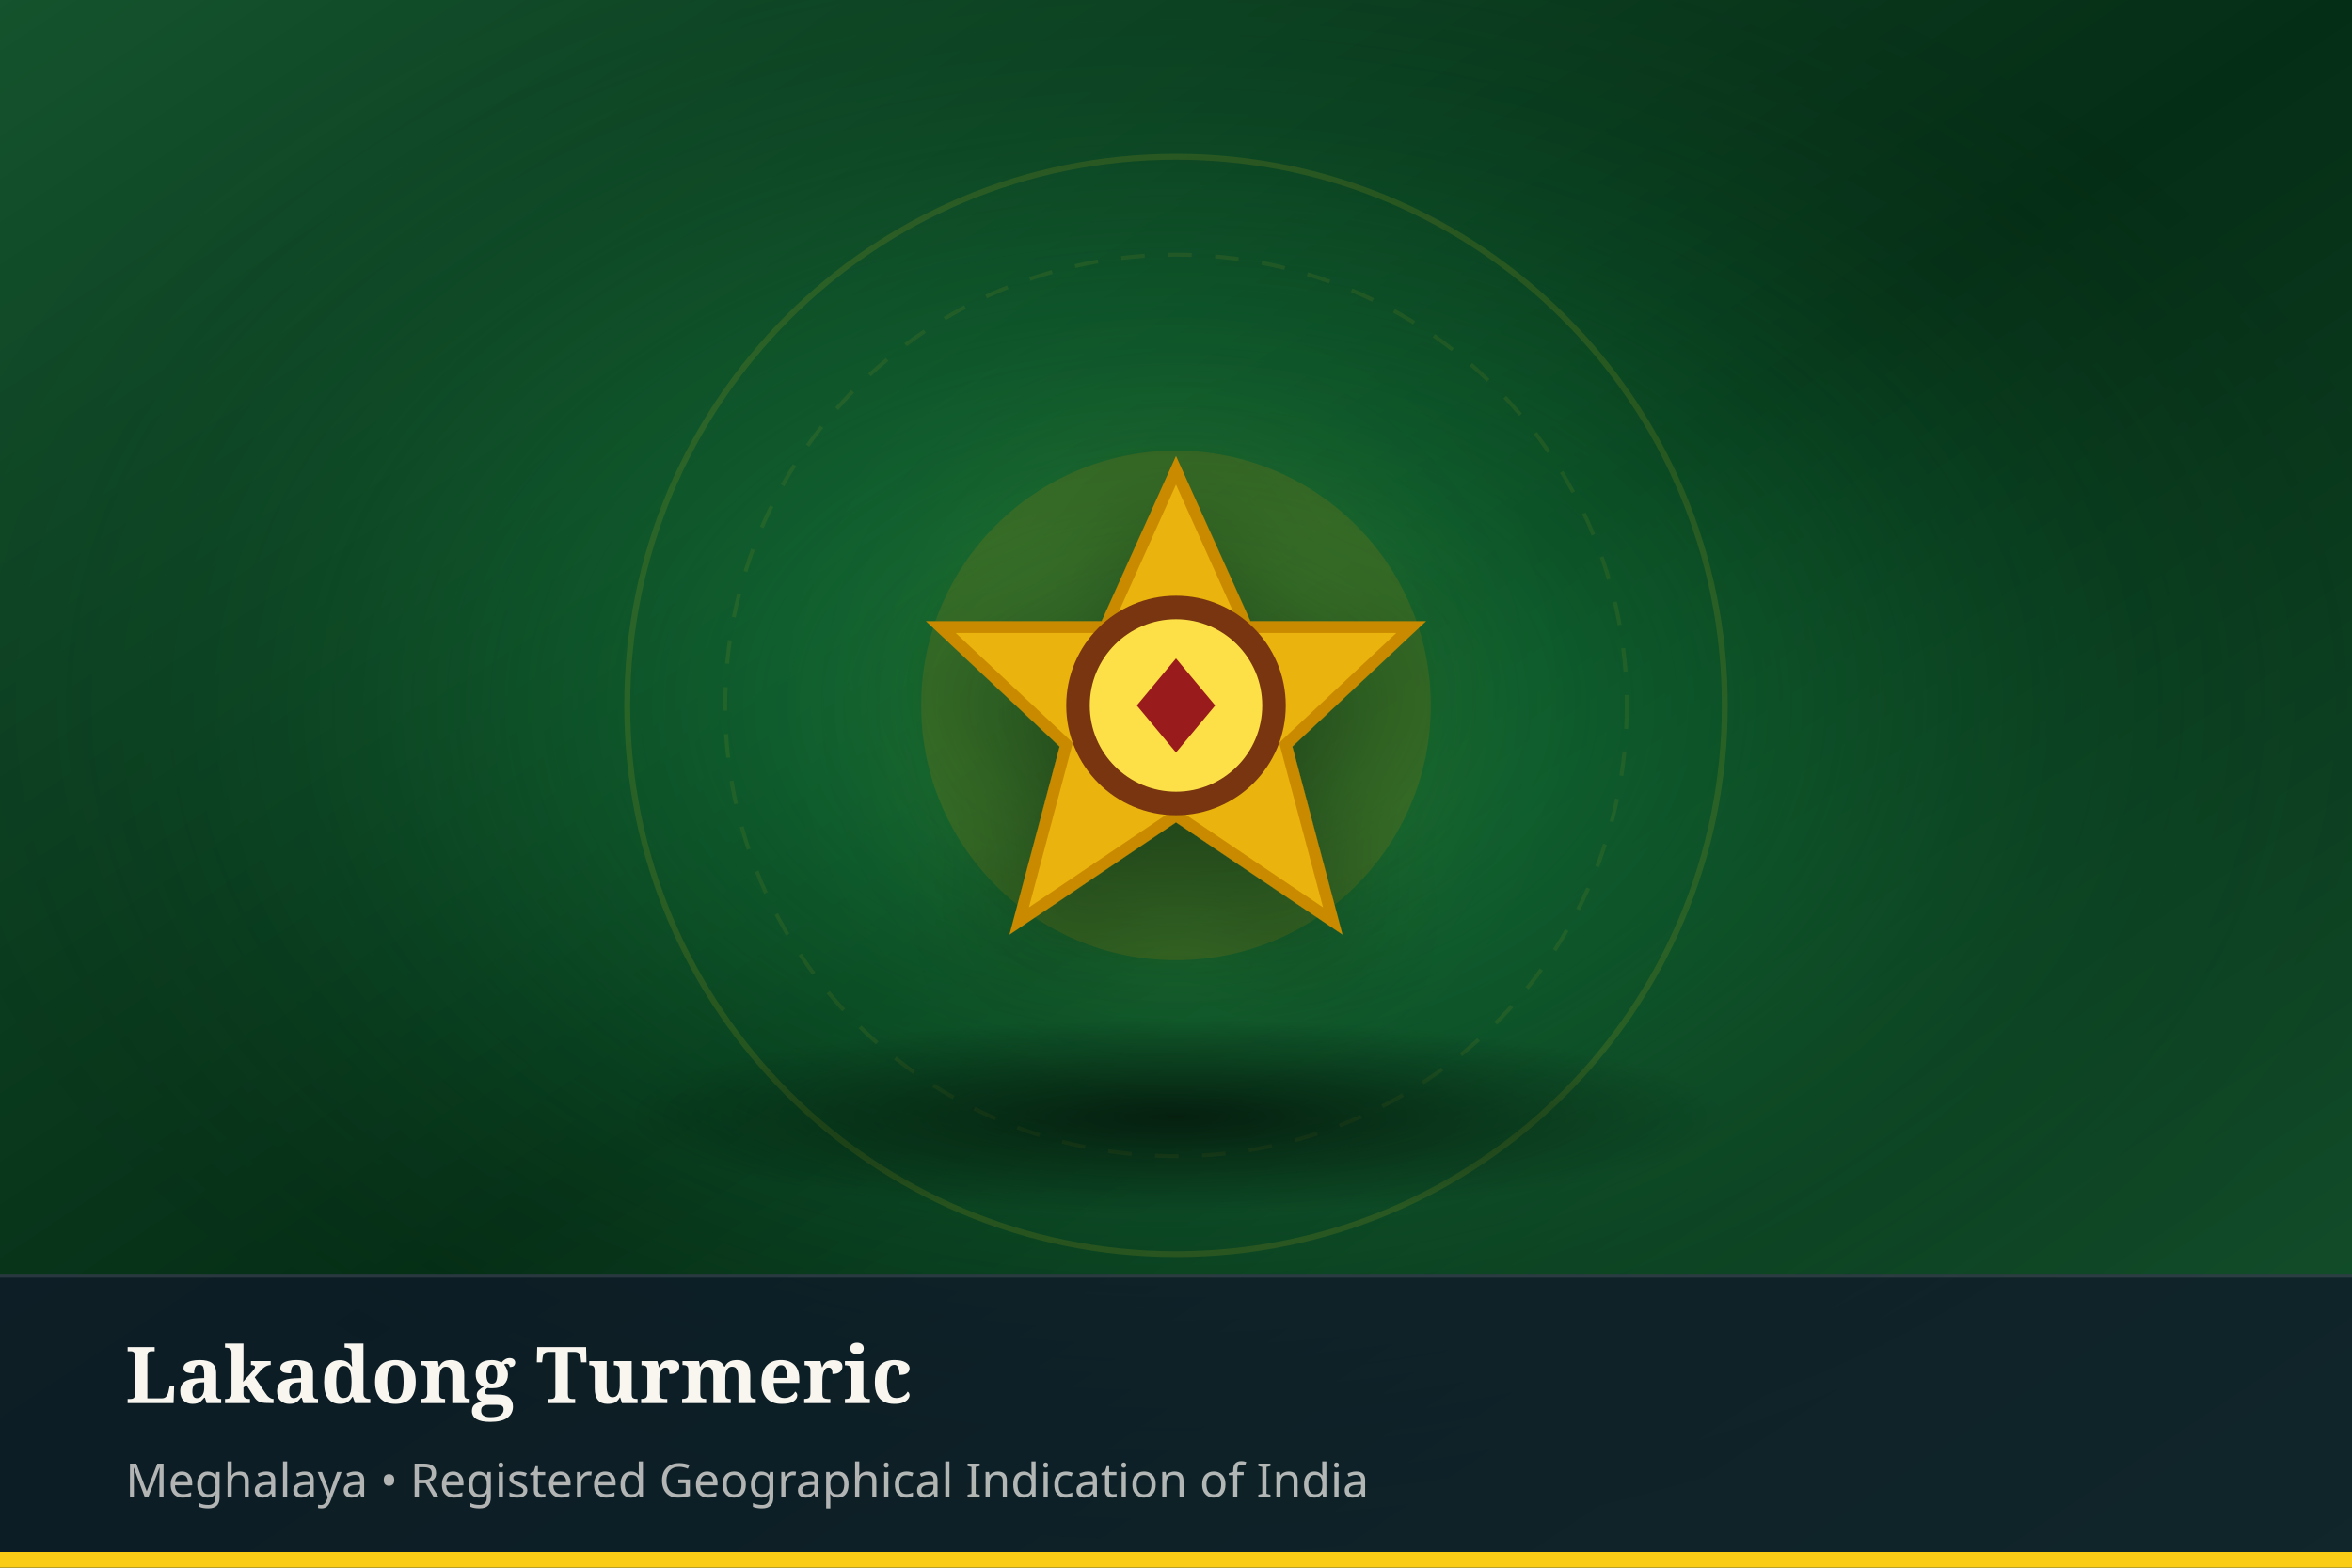
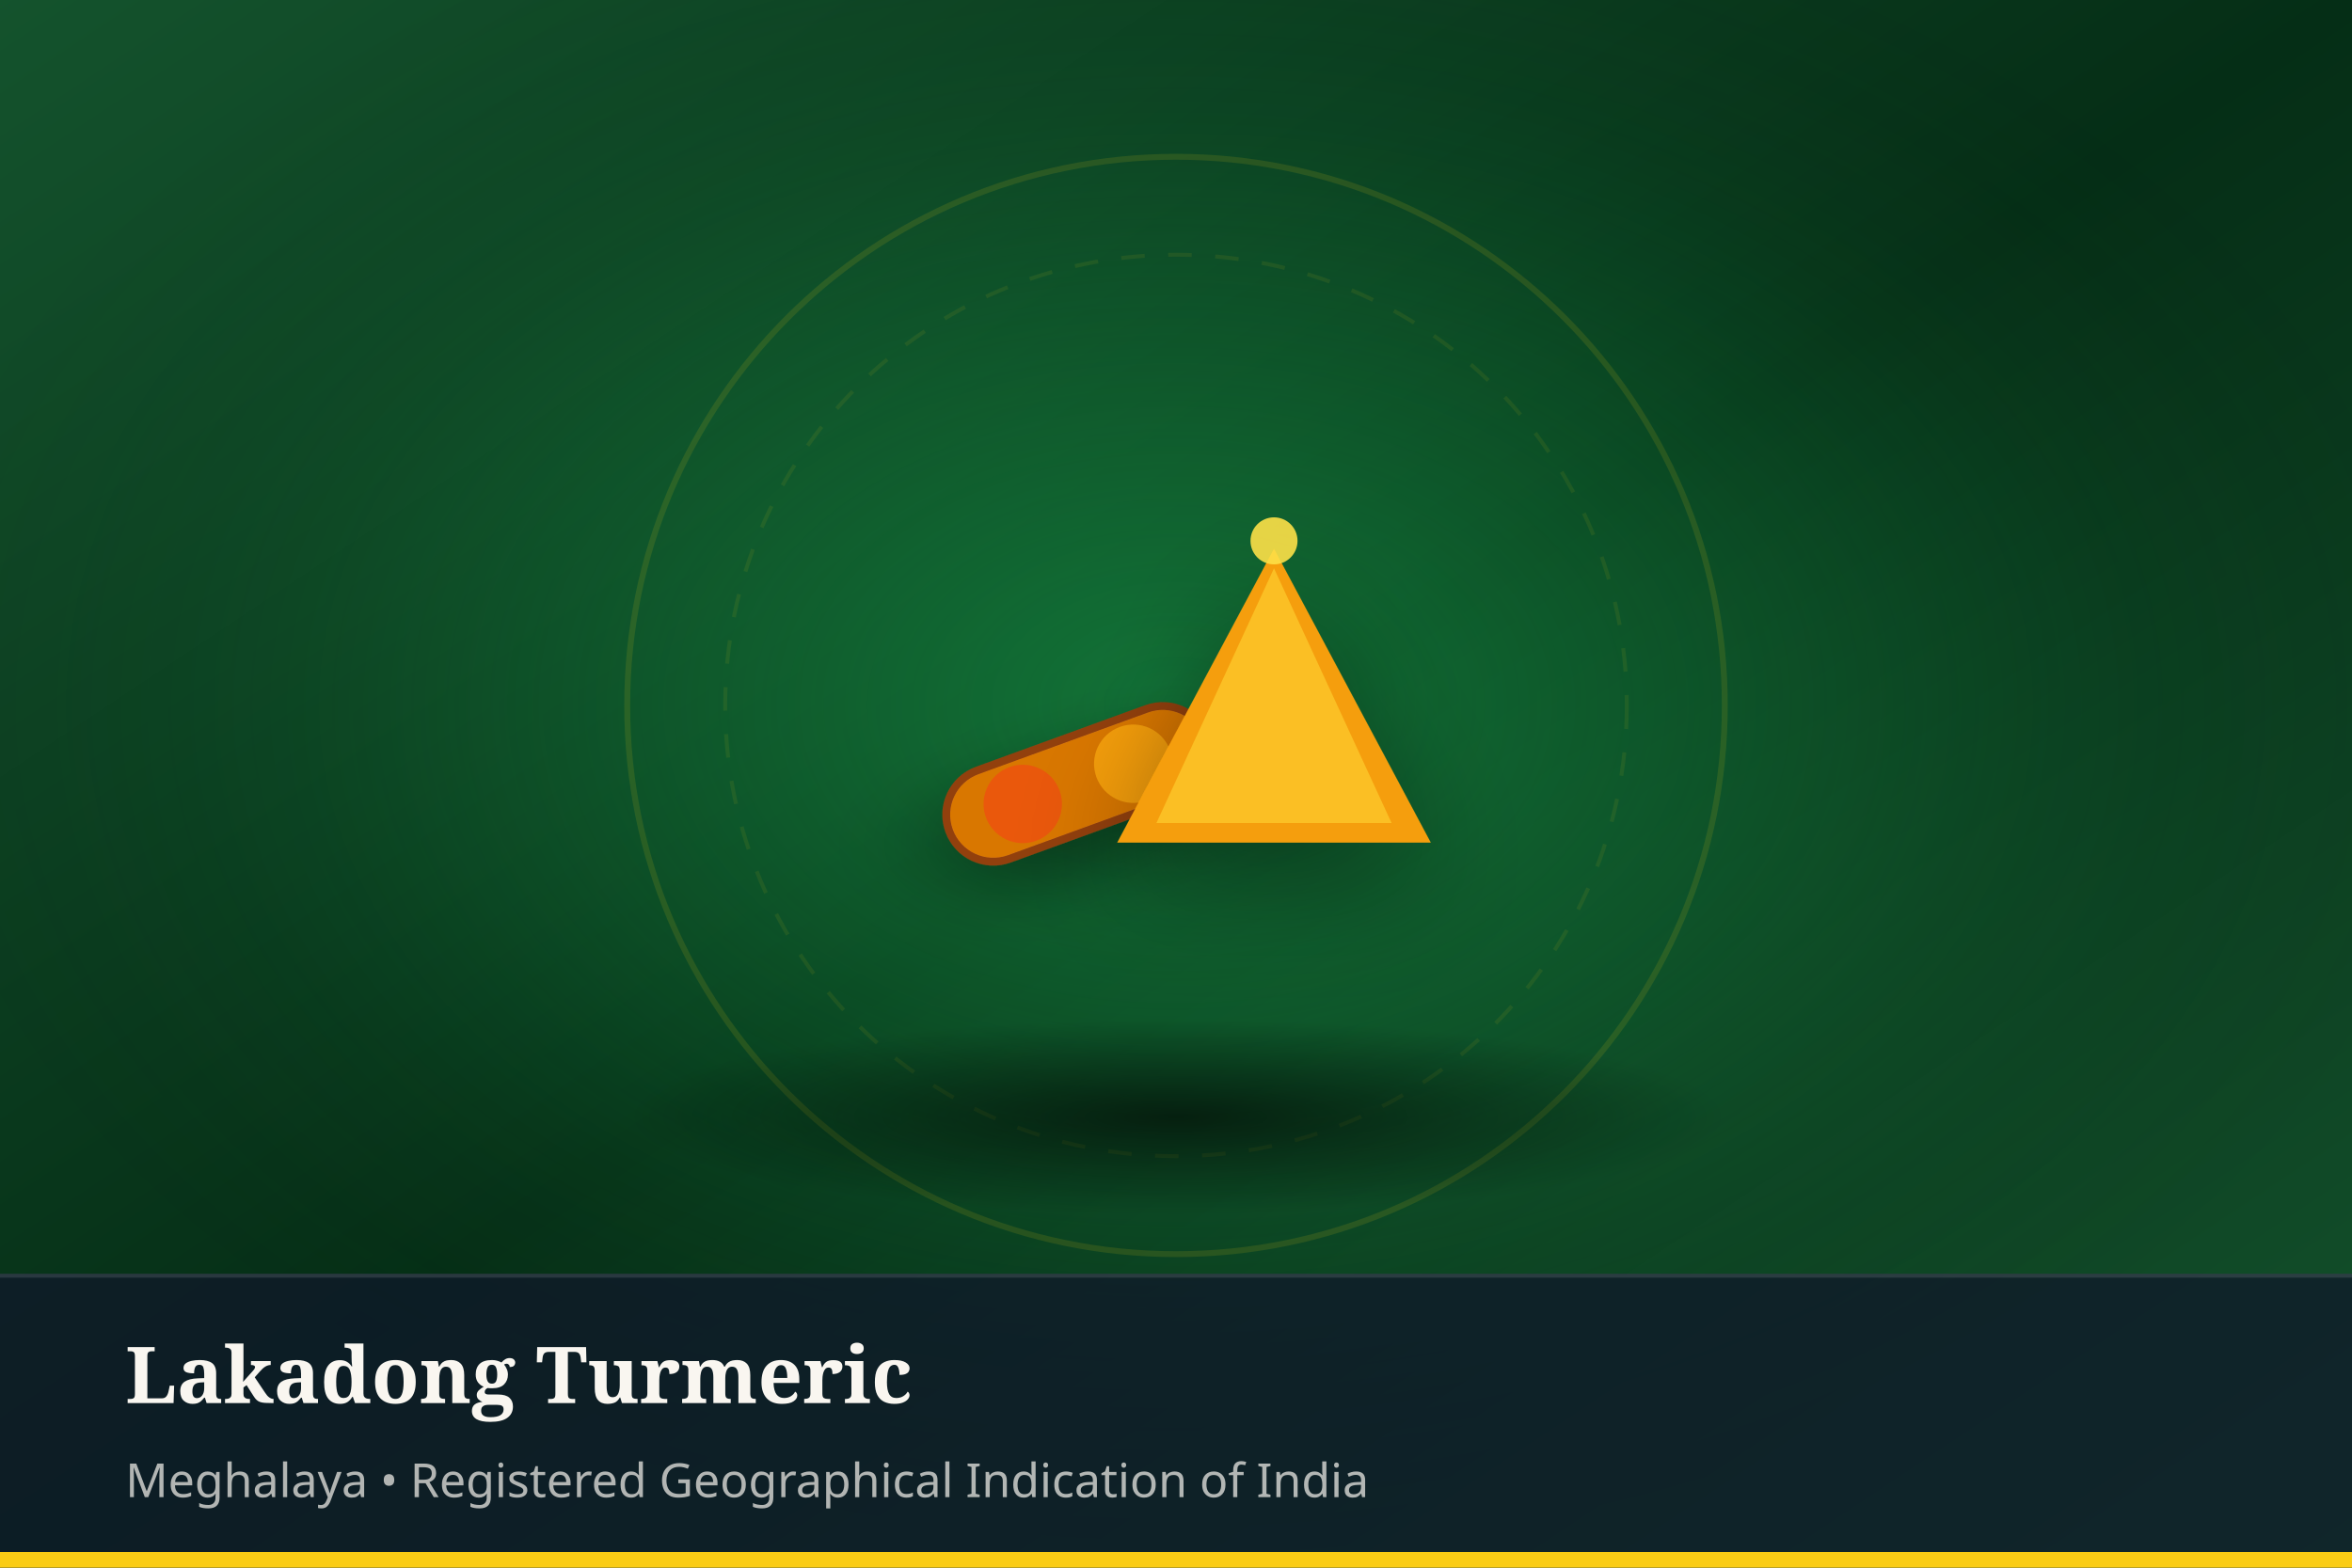
<svg xmlns="http://www.w3.org/2000/svg" width="600" height="400" viewBox="0 0 600 400">
  <defs>
    <linearGradient id="bgGrad_lakadong-turmeric" x1="0%" y1="0%" x2="100%" y2="100%">
      <stop offset="0%" stop-color="#14532D" />
      <stop offset="50%" stop-color="#052E16" />
      <stop offset="100%" stop-color="#14532D" />
    </linearGradient>
    <radialGradient id="spotlight_lakadong-turmeric" cx="50%" cy="45%" r="55%">
      <stop offset="0%" stop-color="#22C55E" stop-opacity="0.45" />
      <stop offset="60%" stop-color="#22C55E" stop-opacity="0.1" />
      <stop offset="100%" stop-color="#000000" stop-opacity="0" />
    </radialGradient>
    <radialGradient id="floorShadow_lakadong-turmeric" cx="50%" cy="50%" r="50%">
      <stop offset="0%" stop-color="rgba(0,0,0,0.6)" />
      <stop offset="100%" stop-color="rgba(0,0,0,0)" />
    </radialGradient>
  </defs>
  <rect width="100%" height="100%" fill="url(#bgGrad_lakadong-turmeric)" />
  <rect width="100%" height="100%" fill="url(#spotlight_lakadong-turmeric)" />
  <circle cx="300" cy="180" r="140" fill="none" stroke="#FACC15" stroke-opacity="0.12" stroke-width="1.5" />
  <circle cx="300" cy="180" r="115" fill="none" stroke="#FACC15" stroke-opacity="0.08" stroke-width="1" stroke-dasharray="6,6" />
  <ellipse cx="300" cy="285" rx="140" ry="25" fill="url(#floorShadow_lakadong-turmeric)" />
  <g transform="translate(300, 180)">
-     <circle cx="0" cy="0" r="65" fill="#CA8A04" opacity="0.2" filter="drop-shadow(0 0 20px rgba(234,179,8,0.4))" />
-     <polygon points="0,-60 18,-20 60,-20 28,10 40,55 0,28 -40,55 -28,10 -60,-20 -18,-20" fill="#EAB308" stroke="#CA8A04" stroke-width="3" filter="drop-shadow(0 10px 15px rgba(0,0,0,0.4))" />
-     <circle cx="0" cy="0" r="28" fill="#78350F" />
-     <circle cx="0" cy="0" r="22" fill="#FDE047" />
-     <path d="M-10,0 L0,-12 L10,0 L0,12 Z" fill="#991B1B" />
+     <g transform="translate(-25, 20) rotate(-20)">
+       <rect x="-35" y="-12" width="70" height="24" rx="12" fill="#D97706" stroke="#92400E" stroke-width="2" filter="drop-shadow(0 8px 12px rgba(0,0,0,0.4))" />
+       <circle cx="-15" cy="0" r="10" fill="#EA580C" />
+       <circle cx="15" cy="0" r="10" fill="#F59E0B" />
+     </g>
+     <g transform="translate(25, 0)">
+       <polygon points="0,-40 -40,35 40,35" fill="#F59E0B" filter="drop-shadow(0 10px 15px rgba(0,0,0,0.4))" />
+       <polygon points="0,-35 -30,30 30,30" fill="#FBBF24" />
+       <circle cx="0" cy="-42" r="6" fill="#FDE047" opacity="0.9" />
+     </g>
  </g>
  <rect x="0" y="325" width="600" height="75" fill="rgba(15, 23, 42, 0.75)" />
  <rect x="0" y="325" width="600" height="1" fill="rgba(255, 255, 255, 0.12)" />
  <text x="32" y="358" fill="#F9F6F0" font-family="'Playfair Display', Georgia, serif" font-size="20" font-weight="700">
    Lakadong Turmeric
  </text>
  <text x="32" y="382" fill="rgba(249, 246, 240, 0.7)" font-family="'Plus Jakarta Sans', sans-serif" font-size="12" font-weight="500">
    Meghalaya • Registered Geographical Indication of India
  </text>
  <rect x="0" y="396" width="600" height="4" fill="#FACC15" />
</svg>
